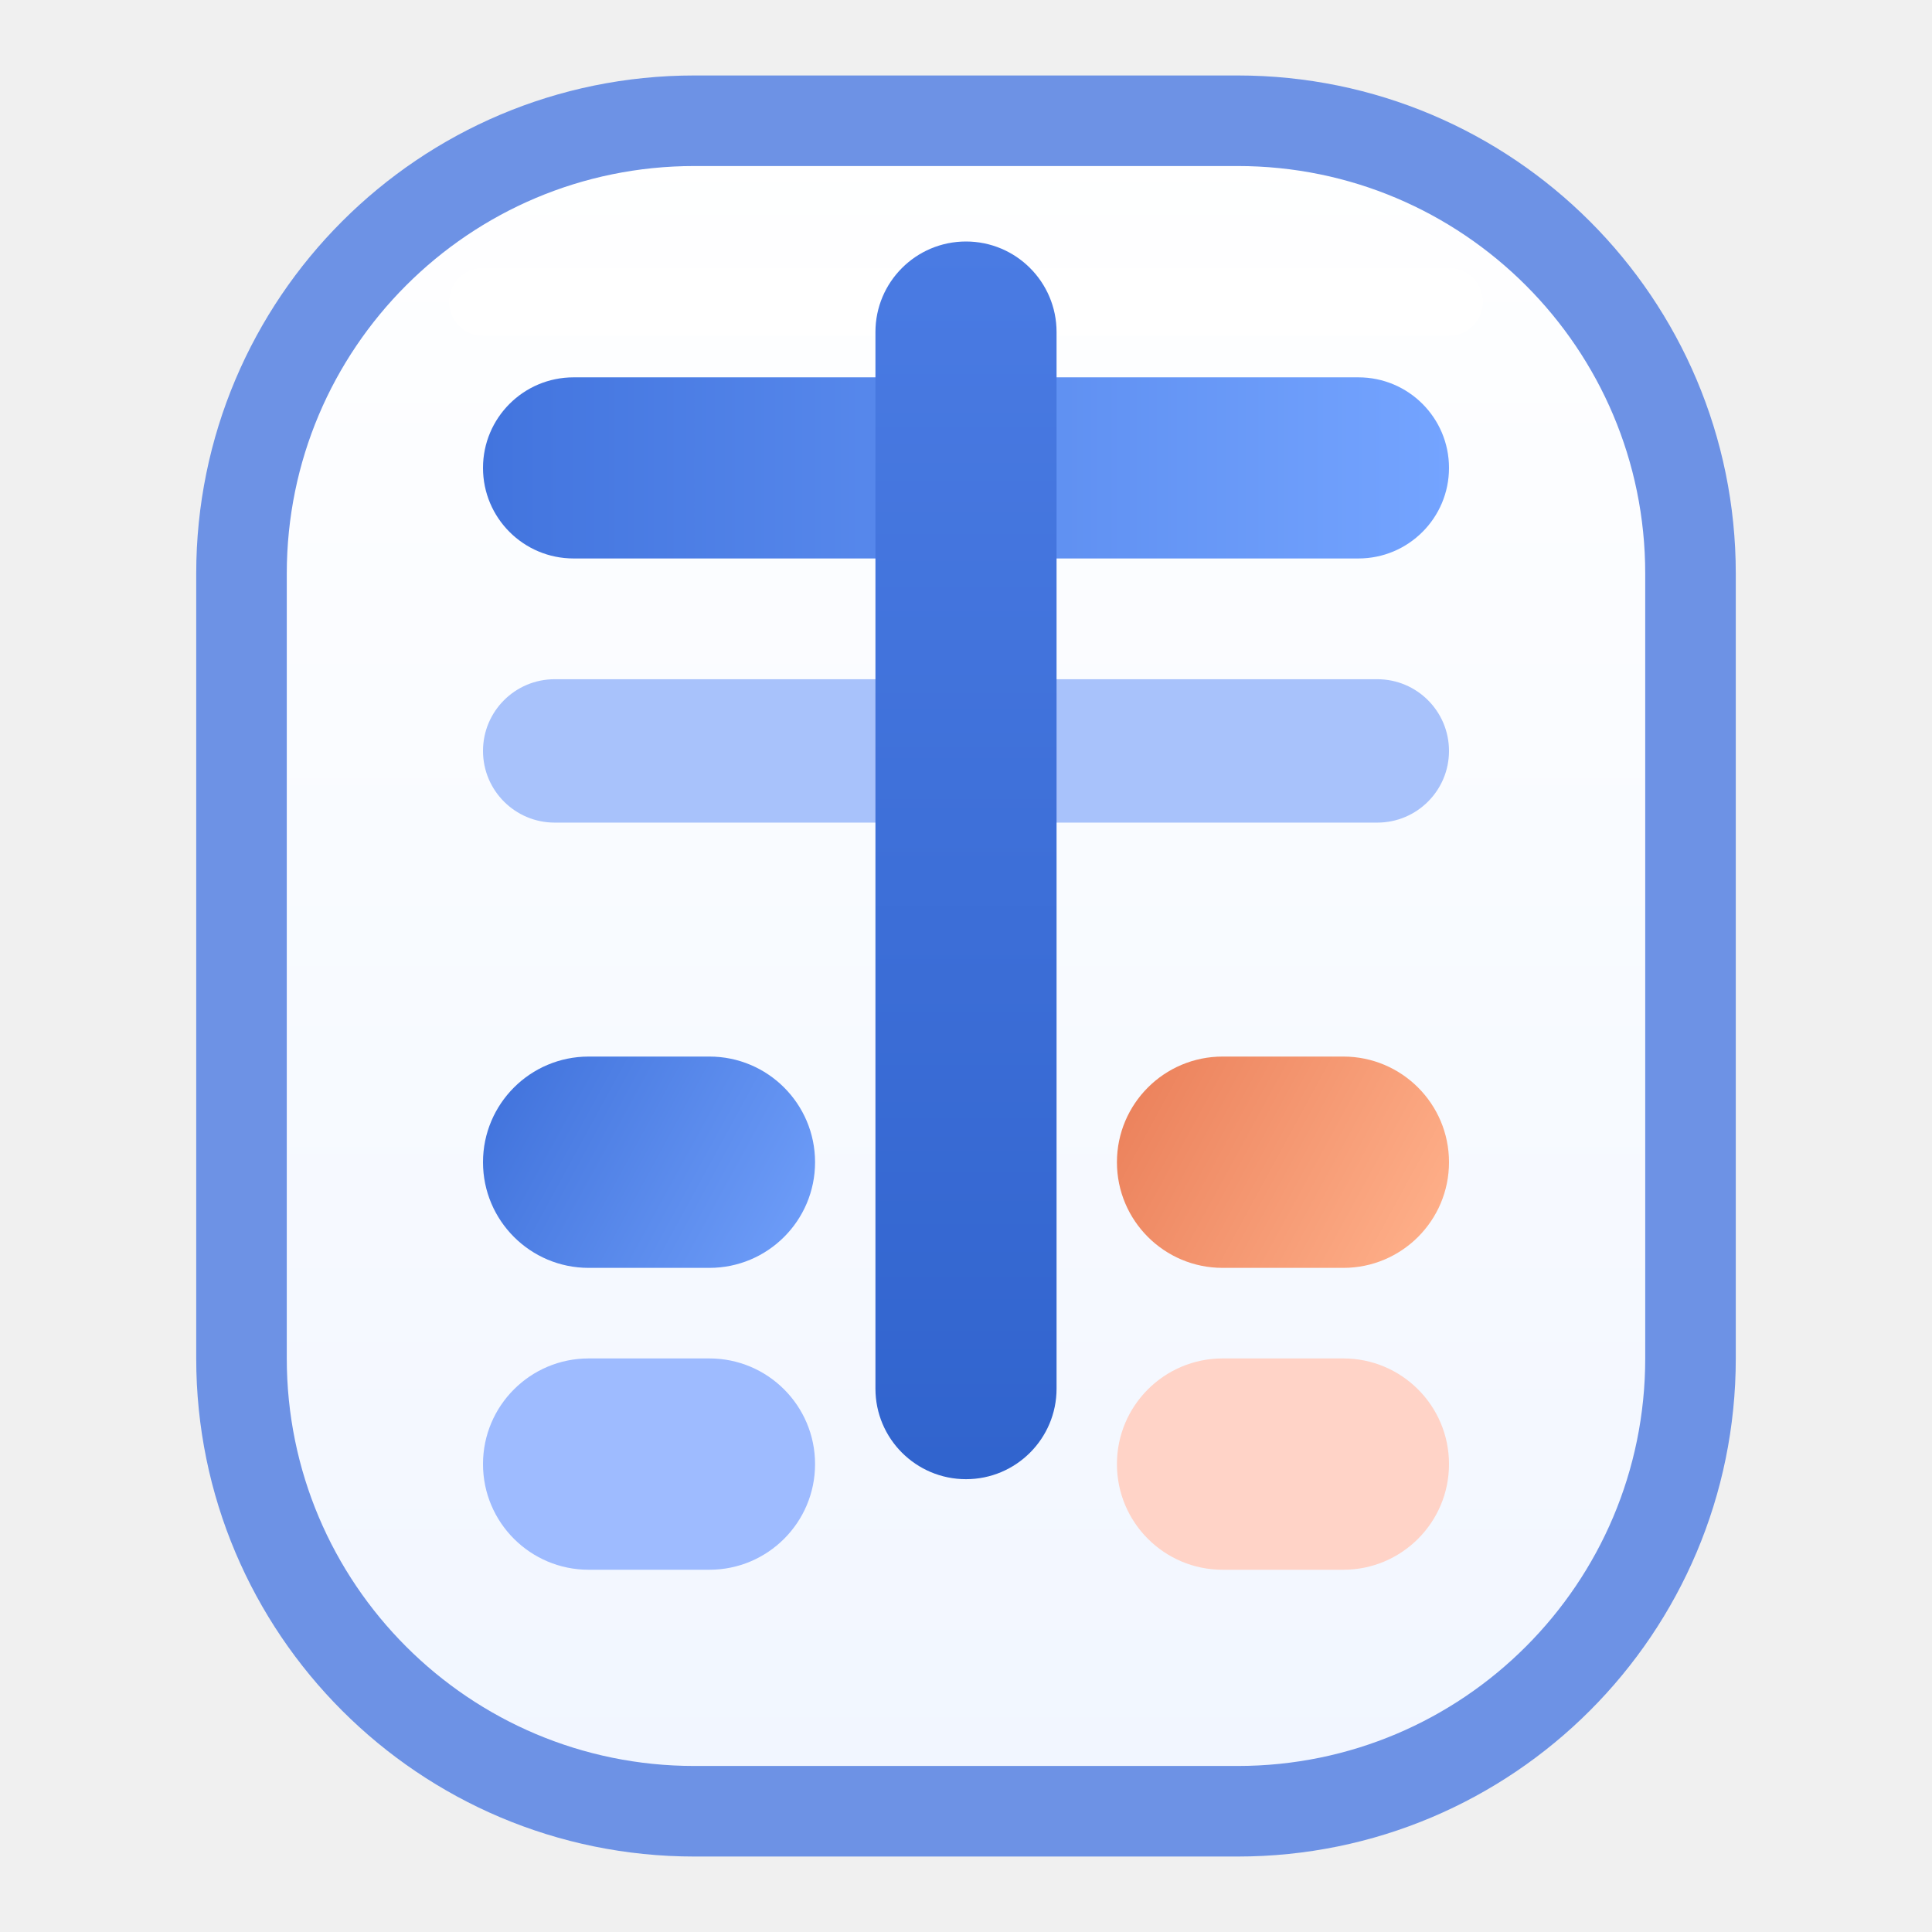
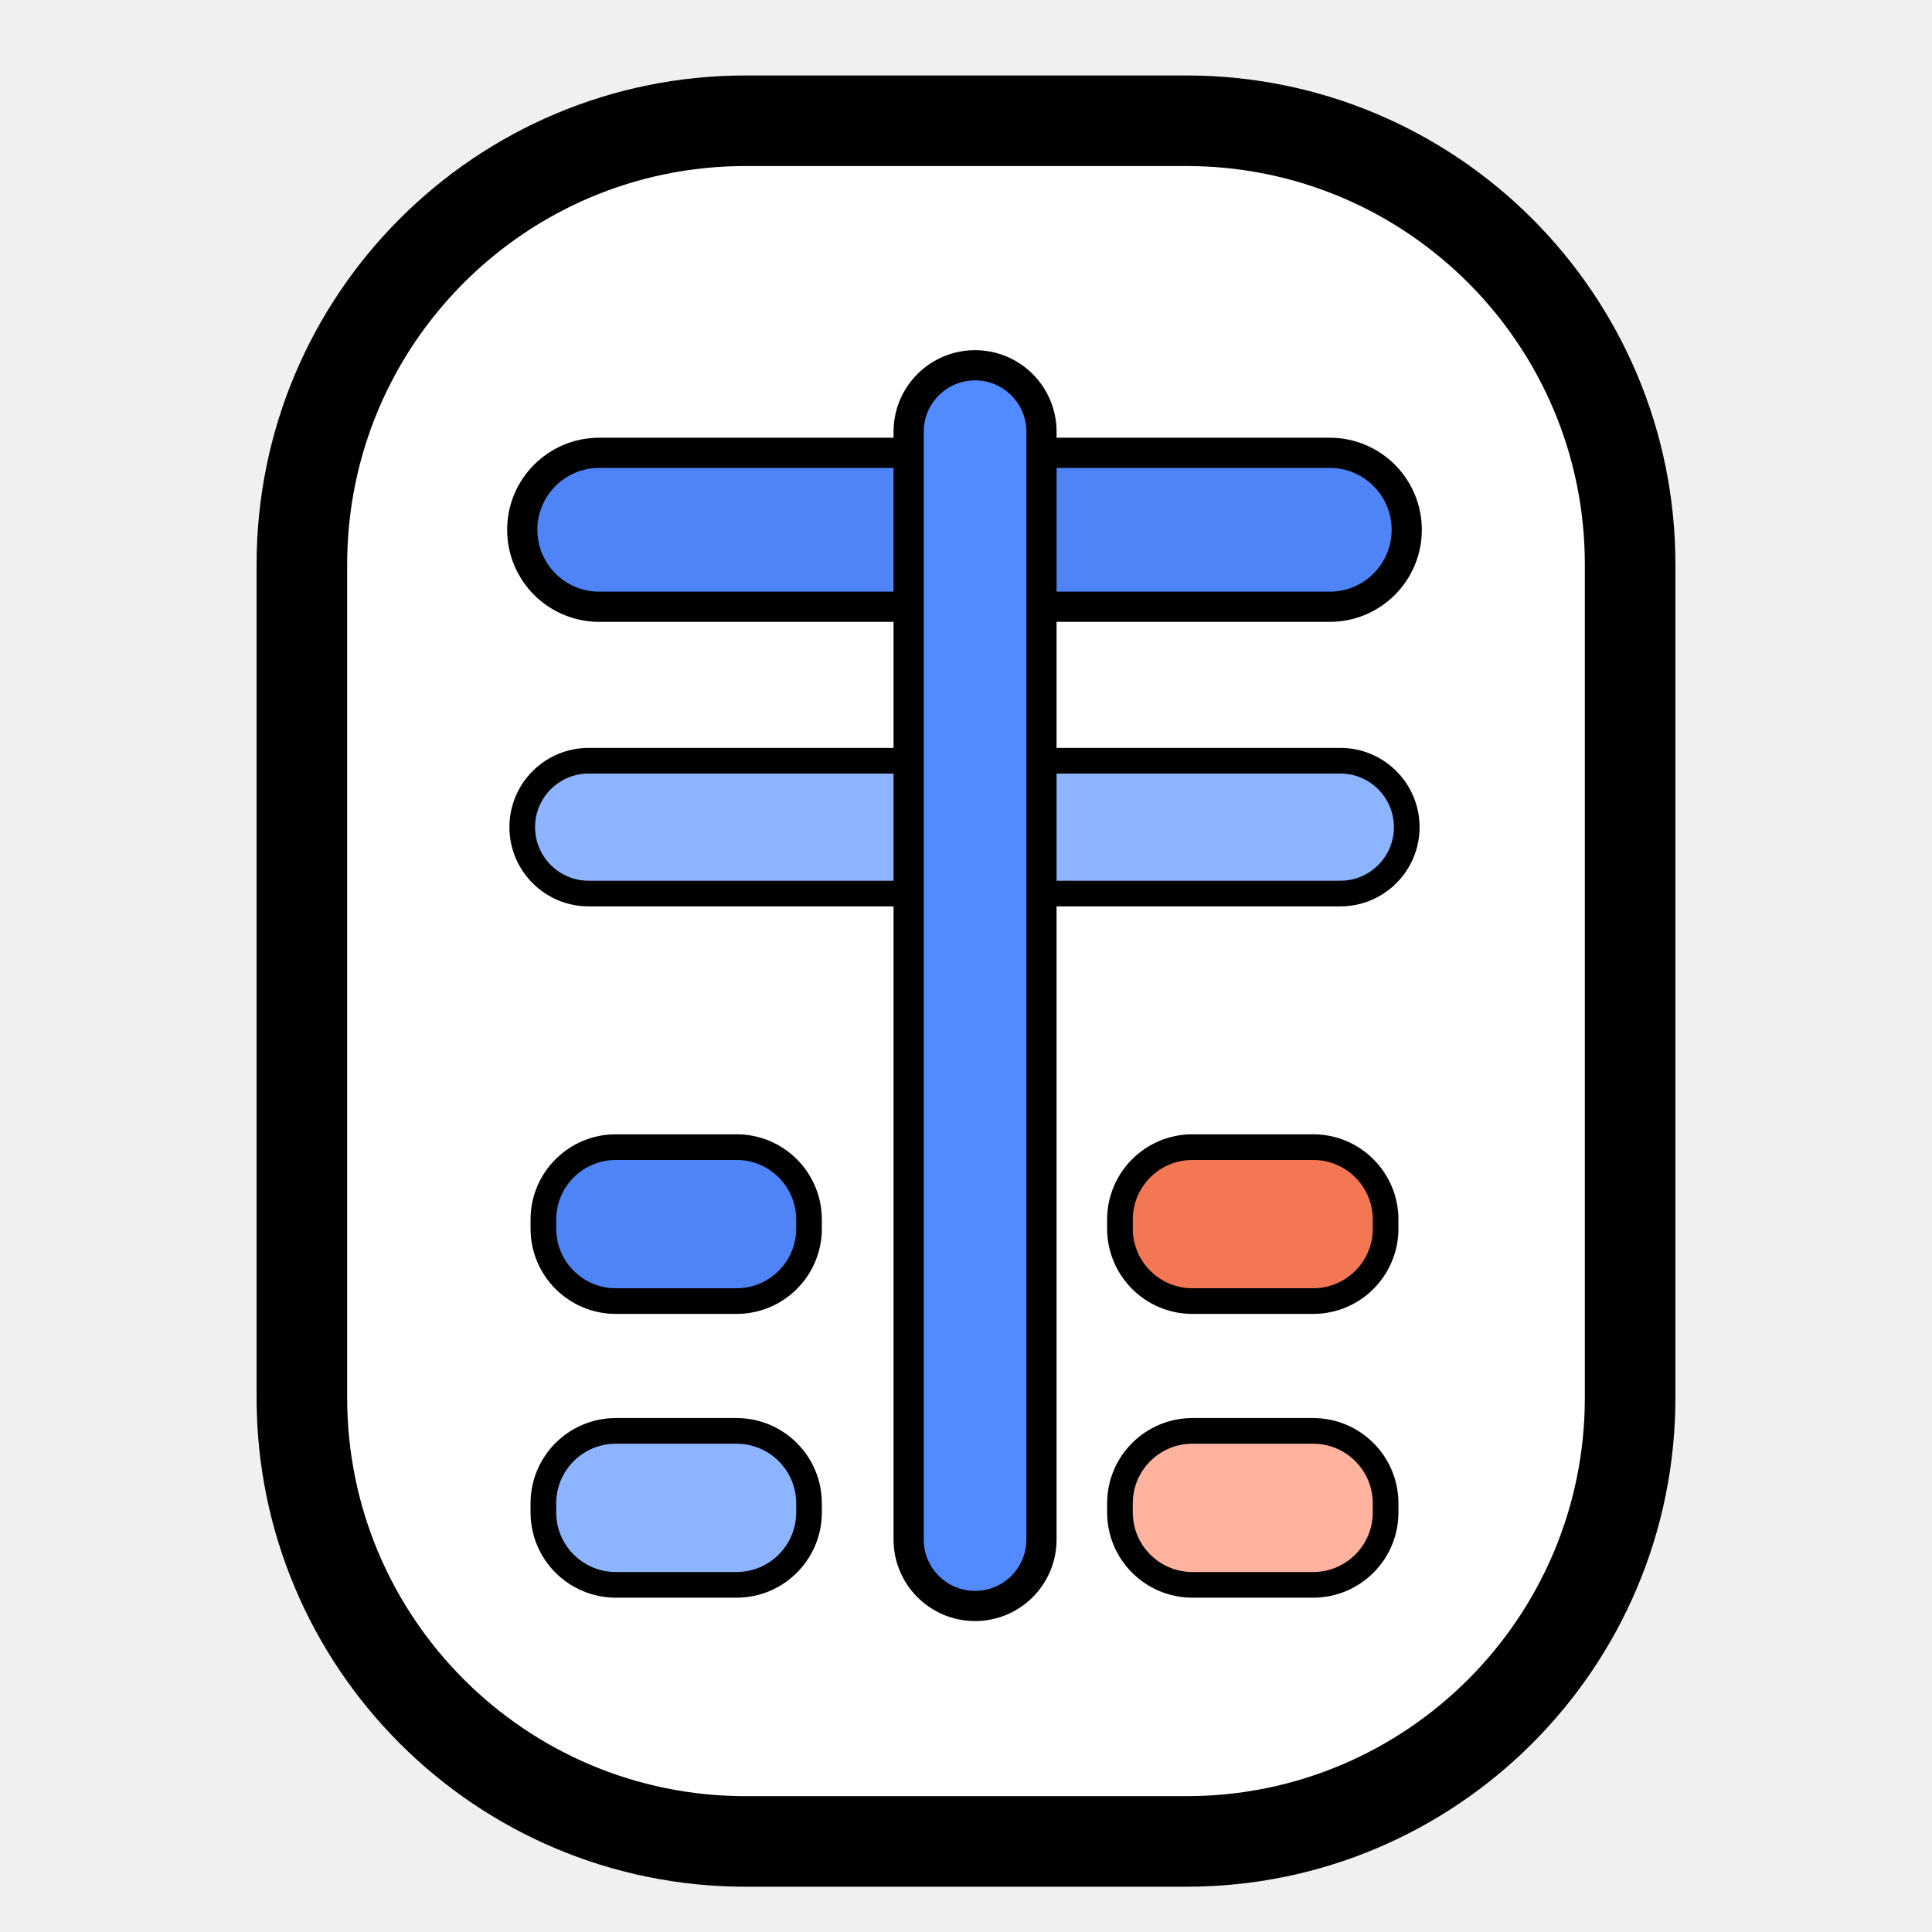
- <svg xmlns="http://www.w3.org/2000/svg" width="64" height="64" viewBox="0 0 64 64" fill="none">
-   <defs>
-     <linearGradient id="receipt" x1="32" y1="4" x2="32" y2="60" gradientUnits="userSpaceOnUse">
-       <stop offset="0" stop-color="#FFFFFF" />
-       <stop offset="1" stop-color="#F1F6FF" />
-     </linearGradient>
-     <linearGradient id="divider" x1="32" y1="8" x2="32" y2="52" gradientUnits="userSpaceOnUse">
-       <stop offset="0" stop-color="#4A7BE3" />
-       <stop offset="1" stop-color="#2F62CC" />
-     </linearGradient>
-     <linearGradient id="rowBlue" x1="16" y1="14" x2="48" y2="14" gradientUnits="userSpaceOnUse">
-       <stop offset="0" stop-color="#4274DE" />
-       <stop offset="1" stop-color="#74A4FF" />
-     </linearGradient>
-     <linearGradient id="splitBlue" x1="16" y1="35" x2="27" y2="41" gradientUnits="userSpaceOnUse">
-       <stop offset="0" stop-color="#3E70DA" />
-       <stop offset="1" stop-color="#6F9EF9" />
-     </linearGradient>
-     <linearGradient id="splitCoral" x1="37" y1="35" x2="48" y2="41" gradientUnits="userSpaceOnUse">
-       <stop offset="0" stop-color="#EA7E58" />
-       <stop offset="1" stop-color="#FFB18B" />
-     </linearGradient>
-   </defs>
-   <rect x="8" y="4" width="48" height="56" rx="15" fill="url(#receipt)" stroke="#6D92E5" stroke-width="3" />
-   <path d="M16 10H48" stroke="white" stroke-opacity="0.86" stroke-width="2.25" stroke-linecap="round" />
-   <rect x="16" y="12.5" width="32" height="6" rx="3" fill="url(#rowBlue)" />
-   <rect x="16" y="22.5" width="32" height="4.75" rx="2.375" fill="#A8C2FB" />
-   <rect x="29" y="8" width="6" height="41" rx="3" fill="url(#divider)" />
-   <rect x="16" y="35" width="11" height="7" rx="3.5" fill="url(#splitBlue)" />
-   <rect x="37" y="35" width="11" height="7" rx="3.5" fill="url(#splitCoral)" />
-   <rect x="16" y="45" width="11" height="7" rx="3.5" fill="#9EBBFF" />
-   <rect x="37" y="45" width="11" height="7" rx="3.5" fill="#FFD3C7" />
+ <svg xmlns="http://www.w3.org/2000/svg" viewBox="0 0 64 64">
+   <g shape-rendering="geometricPrecision">
+     <rect x="10" y="4" width="44" height="57" rx="14.7" fill="#FFFFFF" stroke="#000000" stroke-width="3" />
+     <path d="M17 10.6H46.3" stroke="#FFFFFF" stroke-width="1.5" stroke-linecap="round" />
+     <rect x="17.3" y="15" width="29.3" height="5.1" rx="2.55" fill="#4E84F5" stroke="#000000" stroke-width="1" />
+     <rect x="17.3" y="25.2" width="29.3" height="4.4" rx="2.2" fill="#8DB5FF" stroke="#000000" stroke-width="0.85" />
+     <rect x="30.1" y="12.1" width="4.4" height="41.1" rx="2.2" fill="#528BFF" stroke="#000000" stroke-width="1" />
+     <rect x="18" y="38" width="8.8" height="5.1" rx="2.4" fill="#4E84F5" stroke="#000000" stroke-width="0.85" />
+     <rect x="37.1" y="38" width="8.8" height="5.1" rx="2.4" fill="#F47754" stroke="#000000" stroke-width="0.85" />
+     <rect x="18" y="47.4" width="8.8" height="5.1" rx="2.4" fill="#8DB5FF" stroke="#000000" stroke-width="0.85" />
+     <rect x="37.1" y="47.4" width="8.8" height="5.1" rx="2.4" fill="#FFB39E" stroke="#000000" stroke-width="0.85" />
+   </g>
</svg>
